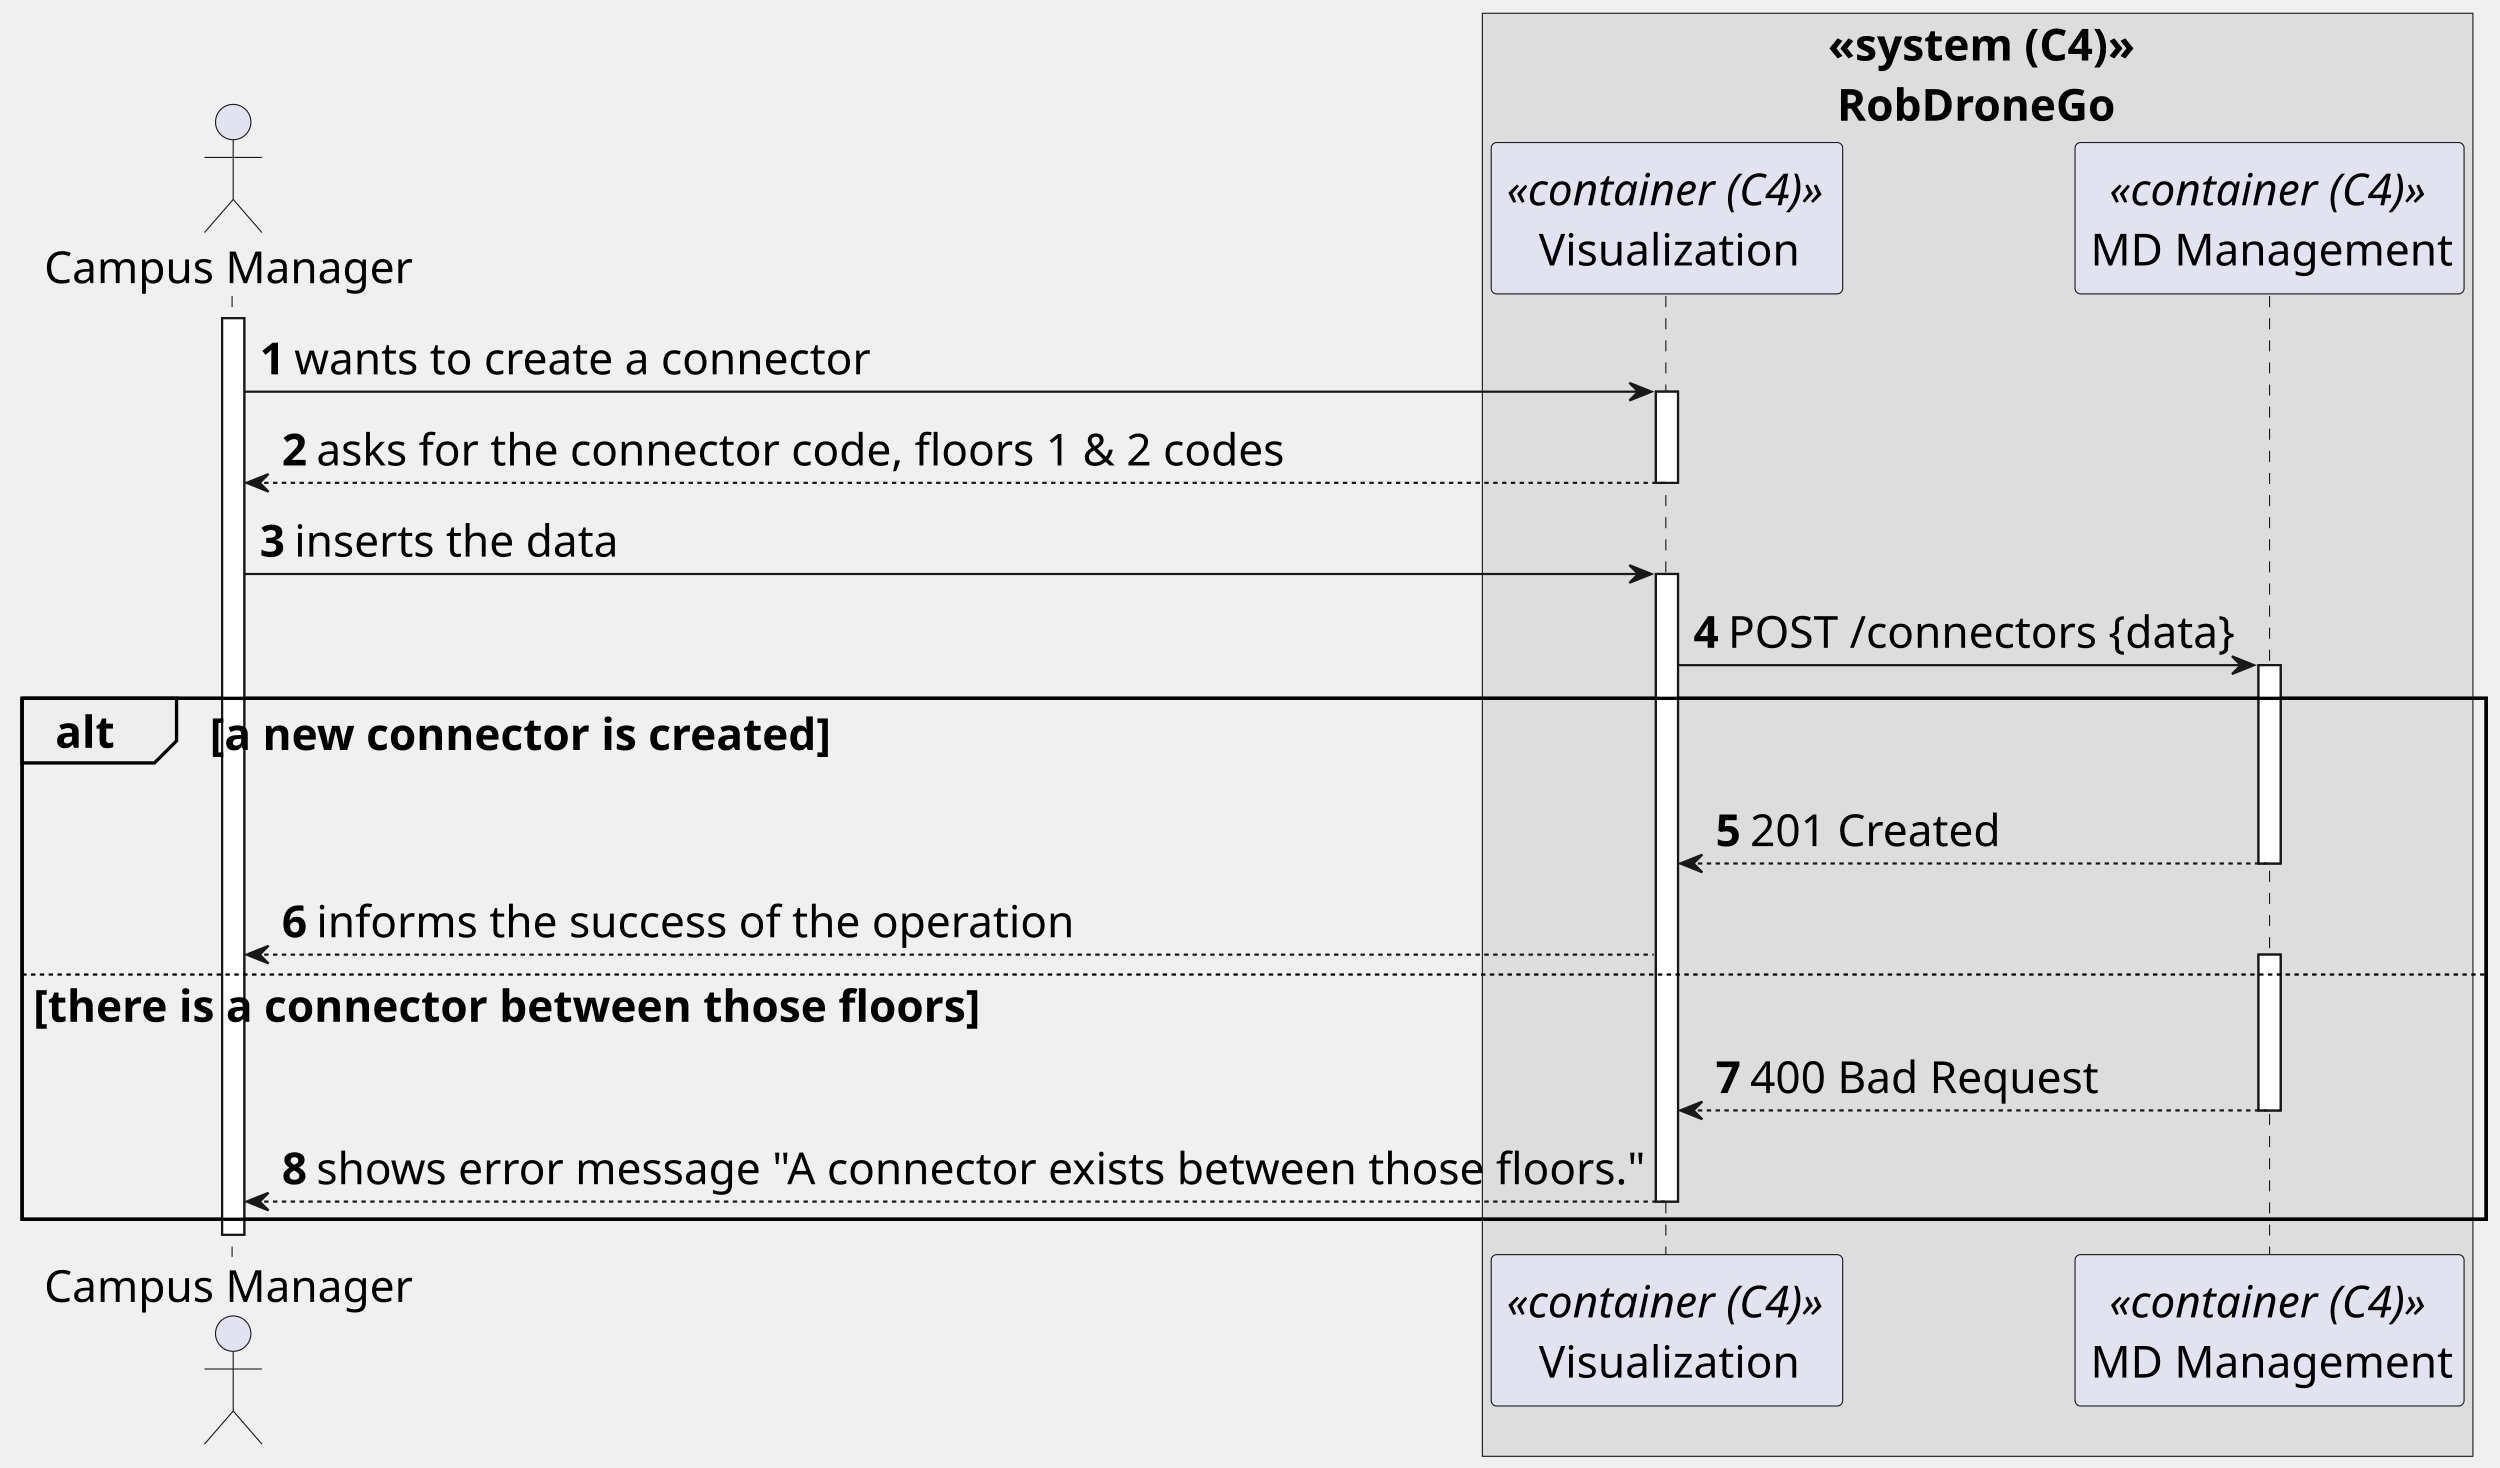
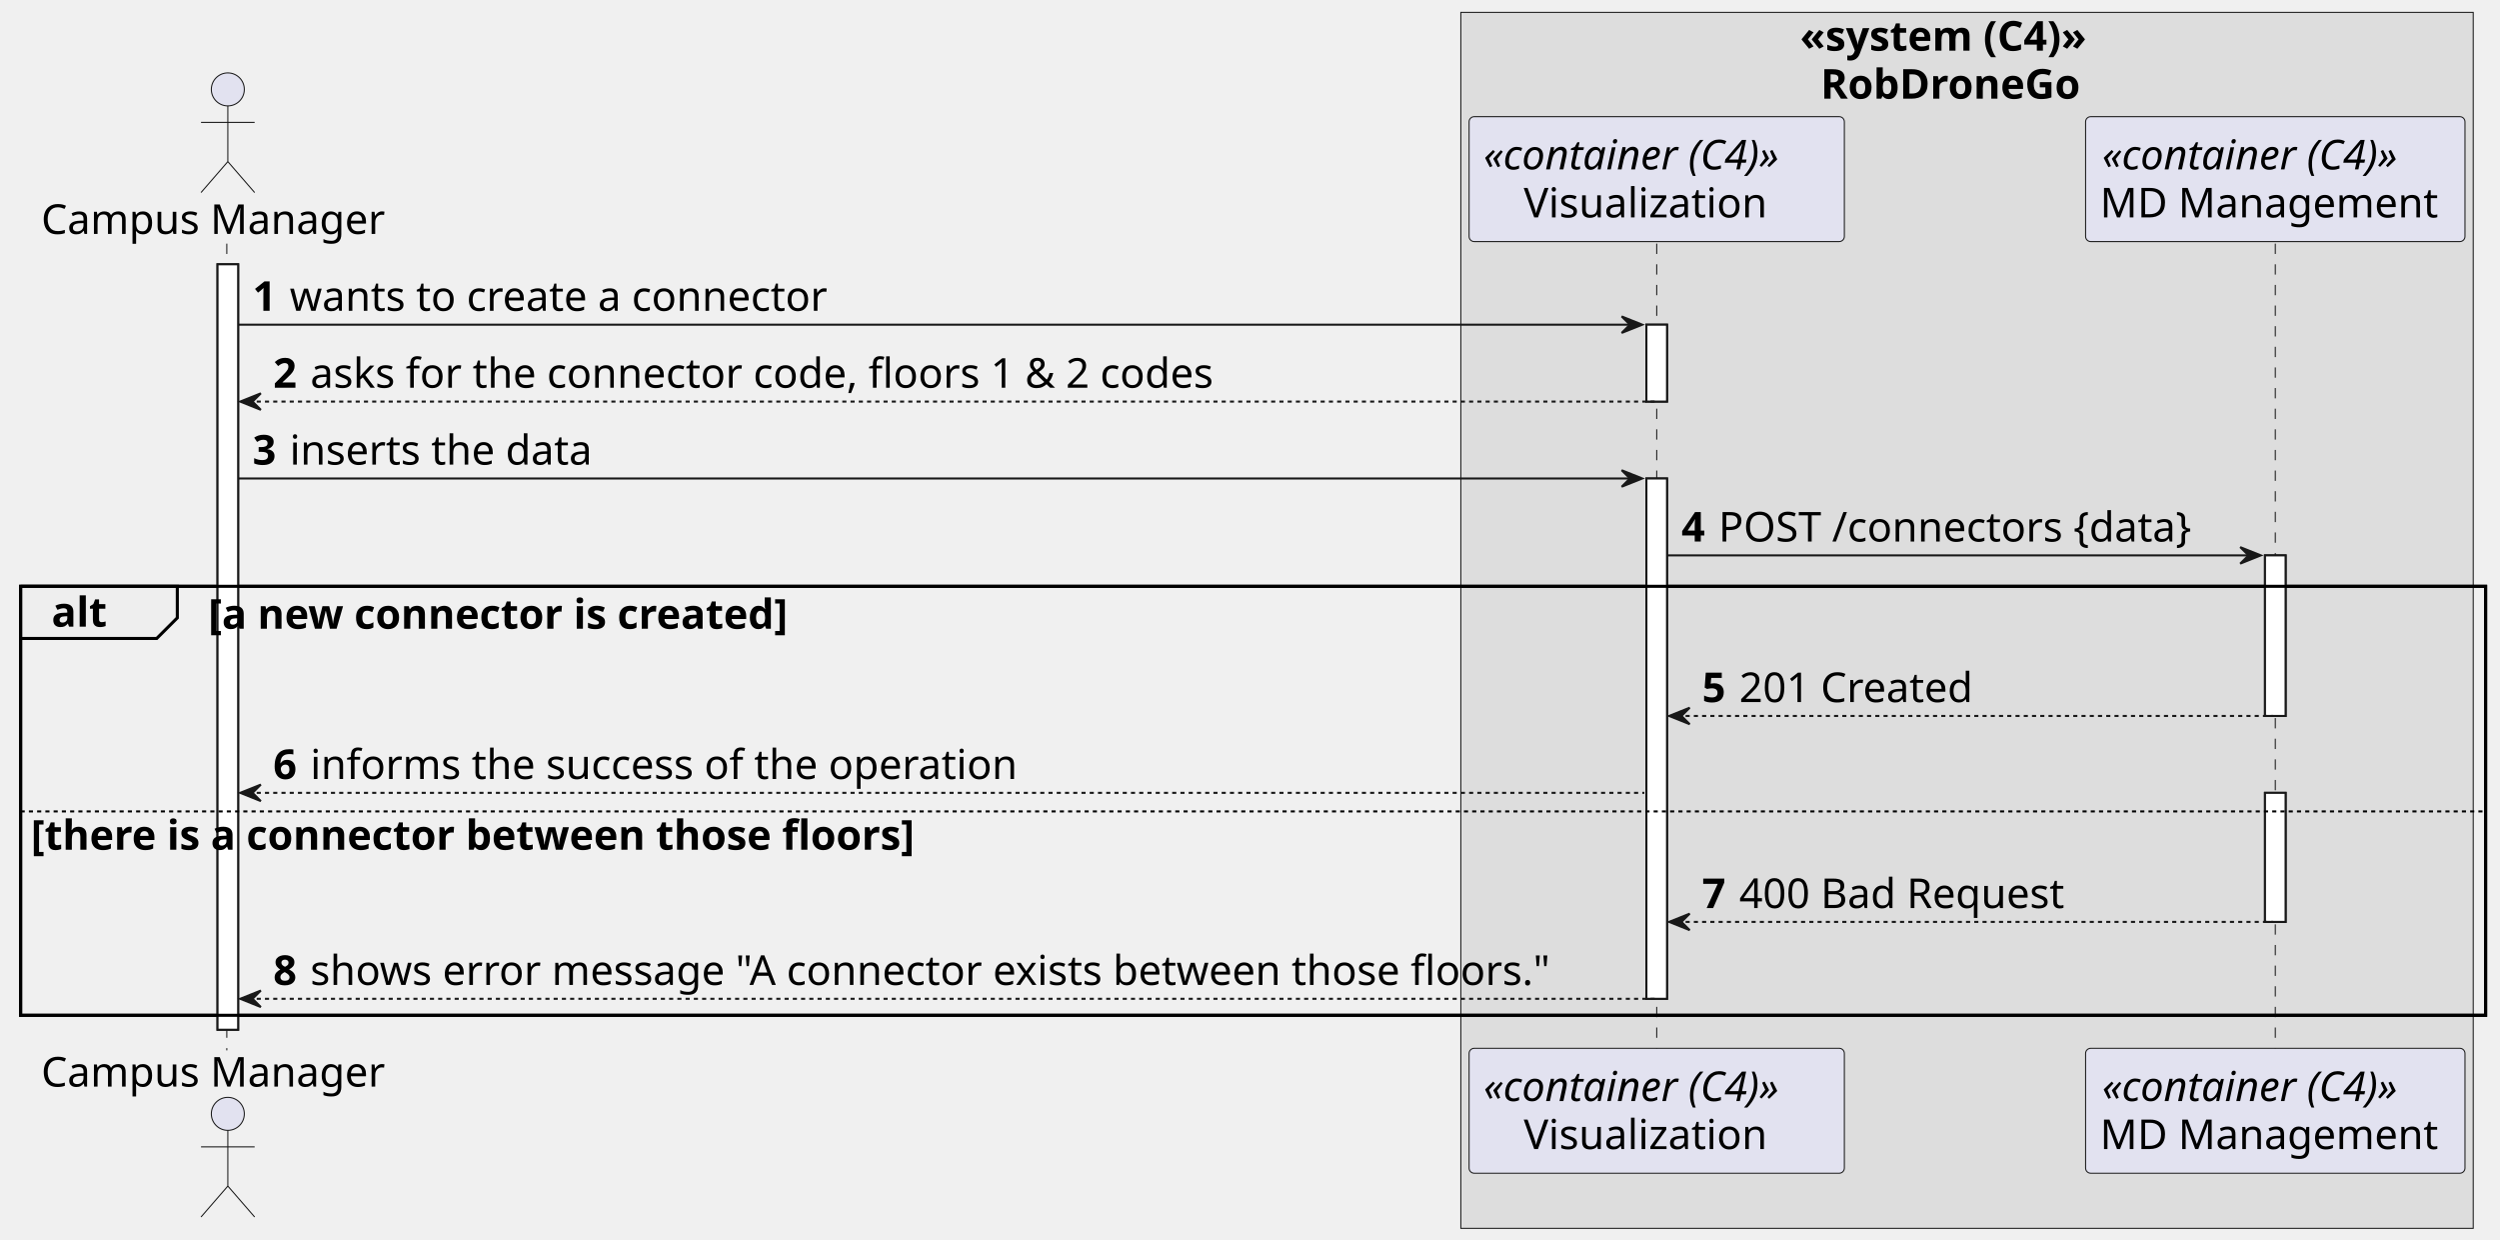
- <svg xmlns="http://www.w3.org/2000/svg" contentStyleType="text/css" height="664px" preserveAspectRatio="none" style="width:1131px;height:664px;background:#FFFFFF;" version="1.1" viewBox="0 0 1131 664" width="1131px" zoomAndPan="magnify">
+ <svg xmlns="http://www.w3.org/2000/svg" contentStyleType="text/css" height="601px" preserveAspectRatio="none" style="width:1212px;height:601px;background:#FFFFFF;" version="1.1" viewBox="0 0 1212 601" width="1212px" zoomAndPan="magnify">
  <defs />
  <g>
-     <rect fill="#DDDDDD" height="652.84" style="stroke:#181818;stroke-width:0.5;" width="448.125" x="670.625" y="6" />
-     <text fill="#000000" font-family="sans-serif" font-size="20" font-weight="bold" lengthAdjust="spacing" textLength="135.5" x="826.938" y="27.38">«system (C4)»</text>
-     <text fill="#000000" font-family="sans-serif" font-size="20" font-weight="bold" lengthAdjust="spacing" textLength="127.25" x="831.062" y="54.62">RobDroneGo</text>
-     <rect fill="#FFFFFF" height="414.64" style="stroke:#181818;stroke-width:1.0;" width="10" x="100.5" y="143.96" />
-     <rect fill="#FFFFFF" height="41.24" style="stroke:#181818;stroke-width:1.0;" width="10" x="749.125" y="177.2" />
-     <rect fill="#FFFFFF" height="283.92" style="stroke:#181818;stroke-width:1.0;" width="10" x="749.125" y="259.68" />
-     <rect fill="#FFFFFF" height="89.72" style="stroke:#181818;stroke-width:1.0;" width="10" x="1021.75" y="300.92" />
-     <rect fill="#FFFFFF" height="70.48" style="stroke:#181818;stroke-width:1.0;" width="10" x="1021.75" y="431.88" />
-     <rect fill="none" height="235.68" style="stroke:#000000;stroke-width:1.5;" width="1114.75" x="10" y="315.92" />
-     <line style="stroke:#181818;stroke-width:0.5;stroke-dasharray:5.0,5.0;" x1="105" x2="105" y1="133.96" y2="568.6" />
-     <line style="stroke:#181818;stroke-width:0.5;stroke-dasharray:5.0,5.0;" x1="753.625" x2="753.625" y1="133.96" y2="568.6" />
-     <line style="stroke:#181818;stroke-width:0.5;stroke-dasharray:5.0,5.0;" x1="1026.75" x2="1026.75" y1="133.96" y2="568.6" />
-     <text fill="#000000" font-family="sans-serif" font-size="20" lengthAdjust="spacing" textLength="165" x="20" y="128.1">Campus Manager</text>
-     <ellipse cx="105.5" cy="55.22" fill="#E2E2F0" rx="8" ry="8" style="stroke:#181818;stroke-width:0.5;" />
-     <path d="M105.5,63.22 L105.5,90.22 M92.5,71.22 L118.5,71.22 M105.5,90.22 L92.5,105.22 M105.5,90.22 L118.5,105.22 " fill="none" style="stroke:#181818;stroke-width:0.5;" />
-     <text fill="#000000" font-family="sans-serif" font-size="20" lengthAdjust="spacing" textLength="165" x="20" y="588.98">Campus Manager</text>
-     <ellipse cx="105.5" cy="603.34" fill="#E2E2F0" rx="8" ry="8" style="stroke:#181818;stroke-width:0.5;" />
-     <path d="M105.5,611.34 L105.5,638.34 M92.5,619.34 L118.5,619.34 M105.5,638.34 L92.5,653.34 M105.5,638.34 L118.5,653.34 " fill="none" style="stroke:#181818;stroke-width:0.5;" />
-     <rect fill="#E2E2F0" height="68.48" rx="2.5" ry="2.5" style="stroke:#181818;stroke-width:0.5;" width="159" x="674.625" y="64.48" />
-     <text fill="#000000" font-family="sans-serif" font-size="20" font-style="italic" lengthAdjust="spacing" textLength="145" x="681.625" y="92.86">«container (C4)»</text>
-     <text fill="#000000" font-family="sans-serif" font-size="20" lengthAdjust="spacing" textLength="116" x="696.125" y="120.1">Visualization</text>
-     <rect fill="#E2E2F0" height="68.48" rx="2.5" ry="2.5" style="stroke:#181818;stroke-width:0.5;" width="159" x="674.625" y="567.6" />
-     <text fill="#000000" font-family="sans-serif" font-size="20" font-style="italic" lengthAdjust="spacing" textLength="145" x="681.625" y="595.98">«container (C4)»</text>
-     <text fill="#000000" font-family="sans-serif" font-size="20" lengthAdjust="spacing" textLength="116" x="696.125" y="623.22">Visualization</text>
-     <rect fill="#E2E2F0" height="68.48" rx="2.5" ry="2.5" style="stroke:#181818;stroke-width:0.5;" width="176" x="938.75" y="64.48" />
-     <text fill="#000000" font-family="sans-serif" font-size="20" font-style="italic" lengthAdjust="spacing" textLength="145" x="954.25" y="92.86">«container (C4)»</text>
-     <text fill="#000000" font-family="sans-serif" font-size="20" lengthAdjust="spacing" textLength="162" x="945.75" y="120.1">MD Management</text>
-     <rect fill="#E2E2F0" height="68.48" rx="2.5" ry="2.5" style="stroke:#181818;stroke-width:0.5;" width="176" x="938.75" y="567.6" />
-     <text fill="#000000" font-family="sans-serif" font-size="20" font-style="italic" lengthAdjust="spacing" textLength="145" x="954.25" y="595.98">«container (C4)»</text>
-     <text fill="#000000" font-family="sans-serif" font-size="20" lengthAdjust="spacing" textLength="162" x="945.75" y="623.22">MD Management</text>
-     <rect fill="#FFFFFF" height="414.64" style="stroke:#181818;stroke-width:1.0;" width="10" x="100.5" y="143.96" />
-     <rect fill="#FFFFFF" height="41.24" style="stroke:#181818;stroke-width:1.0;" width="10" x="749.125" y="177.2" />
-     <rect fill="#FFFFFF" height="283.92" style="stroke:#181818;stroke-width:1.0;" width="10" x="749.125" y="259.68" />
-     <rect fill="#FFFFFF" height="89.72" style="stroke:#181818;stroke-width:1.0;" width="10" x="1021.75" y="300.92" />
-     <rect fill="#FFFFFF" height="70.48" style="stroke:#181818;stroke-width:1.0;" width="10" x="1021.75" y="431.88" />
-     <polygon fill="#181818" points="737.125,173.2,747.125,177.2,737.125,181.2,741.125,177.2" style="stroke:#181818;stroke-width:1.0;" />
-     <line style="stroke:#181818;stroke-width:1.0;" x1="110.5" x2="743.125" y1="177.2" y2="177.2" />
-     <text fill="#000000" font-family="sans-serif" font-size="20" font-weight="bold" lengthAdjust="spacing" textLength="11.625" x="117.5" y="169.34">1</text>
-     <text fill="#000000" font-family="sans-serif" font-size="20" lengthAdjust="spacing" textLength="258" x="133.125" y="169.34">wants to create a connector</text>
-     <polygon fill="#181818" points="121.5,214.44,111.5,218.44,121.5,222.44,117.5,218.44" style="stroke:#181818;stroke-width:1.0;" />
-     <line style="stroke:#181818;stroke-width:1.0;stroke-dasharray:2.0,2.0;" x1="115.5" x2="753.125" y1="218.44" y2="218.44" />
-     <text fill="#000000" font-family="sans-serif" font-size="20" font-weight="bold" lengthAdjust="spacing" textLength="11.625" x="127.5" y="210.58">2</text>
-     <text fill="#000000" font-family="sans-serif" font-size="20" lengthAdjust="spacing" textLength="434" x="143.125" y="210.58">asks for the connector code, floors 1 &amp; 2 codes</text>
-     <polygon fill="#181818" points="737.125,255.68,747.125,259.68,737.125,263.68,741.125,259.68" style="stroke:#181818;stroke-width:1.0;" />
-     <line style="stroke:#181818;stroke-width:1.0;" x1="110.5" x2="743.125" y1="259.68" y2="259.68" />
-     <text fill="#000000" font-family="sans-serif" font-size="20" font-weight="bold" lengthAdjust="spacing" textLength="11.625" x="117.5" y="251.82">3</text>
-     <text fill="#000000" font-family="sans-serif" font-size="20" lengthAdjust="spacing" textLength="144" x="133.125" y="251.82">inserts the data</text>
-     <polygon fill="#181818" points="1009.75,296.92,1019.75,300.92,1009.75,304.92,1013.75,300.92" style="stroke:#181818;stroke-width:1.0;" />
-     <line style="stroke:#181818;stroke-width:1.0;" x1="759.125" x2="1015.75" y1="300.92" y2="300.92" />
-     <text fill="#000000" font-family="sans-serif" font-size="20" font-weight="bold" lengthAdjust="spacing" textLength="11.625" x="766.125" y="293.06">4</text>
-     <text fill="#000000" font-family="sans-serif" font-size="20" lengthAdjust="spacing" textLength="228" x="781.75" y="293.06">POST /connectors {data}</text>
-     <path d="M10,315.92 L79.875,315.92 L79.875,335.16 L69.875,345.16 L10,345.16 L10,315.92 " fill="#EEEEEE" style="stroke:#000000;stroke-width:1.5;" />
-     <rect fill="none" height="235.68" style="stroke:#000000;stroke-width:1.5;" width="1114.75" x="10" y="315.92" />
-     <text fill="#000000" font-family="sans-serif" font-size="20" font-weight="bold" lengthAdjust="spacing" textLength="24.875" x="25" y="338.3">alt</text>
-     <text fill="#000000" font-family="sans-serif" font-size="20" font-weight="bold" lengthAdjust="spacing" textLength="278" x="94.875" y="339.3">[a new connector is created]</text>
-     <polygon fill="#181818" points="770.125,386.64,760.125,390.64,770.125,394.64,766.125,390.64" style="stroke:#181818;stroke-width:1.0;" />
-     <line style="stroke:#181818;stroke-width:1.0;stroke-dasharray:2.0,2.0;" x1="764.125" x2="1025.75" y1="390.64" y2="390.64" />
-     <text fill="#000000" font-family="sans-serif" font-size="20" font-weight="bold" lengthAdjust="spacing" textLength="11.625" x="776.125" y="382.78">5</text>
-     <text fill="#000000" font-family="sans-serif" font-size="20" lengthAdjust="spacing" textLength="111" x="791.75" y="382.78">201 Created</text>
-     <polygon fill="#181818" points="121.5,427.88,111.5,431.88,121.5,435.88,117.5,431.88" style="stroke:#181818;stroke-width:1.0;" />
-     <line style="stroke:#181818;stroke-width:1.0;stroke-dasharray:2.0,2.0;" x1="115.5" x2="748.125" y1="431.88" y2="431.88" />
-     <text fill="#000000" font-family="sans-serif" font-size="20" font-weight="bold" lengthAdjust="spacing" textLength="11.625" x="127.5" y="424.02">6</text>
-     <text fill="#000000" font-family="sans-serif" font-size="20" lengthAdjust="spacing" textLength="340" x="143.125" y="424.02">informs the success of the operation</text>
-     <line style="stroke:#000000;stroke-width:1.0;stroke-dasharray:2.0,2.0;" x1="10" x2="1124.75" y1="440.88" y2="440.88" />
-     <text fill="#000000" font-family="sans-serif" font-size="20" font-weight="bold" lengthAdjust="spacing" textLength="422.125" x="15" y="462.26">[there is a connector between those floors]</text>
-     <polygon fill="#181818" points="770.125,498.36,760.125,502.36,770.125,506.36,766.125,502.36" style="stroke:#181818;stroke-width:1.0;" />
-     <line style="stroke:#181818;stroke-width:1.0;stroke-dasharray:2.0,2.0;" x1="764.125" x2="1025.75" y1="502.36" y2="502.36" />
-     <text fill="#000000" font-family="sans-serif" font-size="20" font-weight="bold" lengthAdjust="spacing" textLength="11.625" x="776.125" y="494.5">7</text>
-     <text fill="#000000" font-family="sans-serif" font-size="20" lengthAdjust="spacing" textLength="154" x="791.75" y="494.5">400 Bad Request</text>
-     <polygon fill="#181818" points="121.5,539.6,111.5,543.6,121.5,547.6,117.5,543.6" style="stroke:#181818;stroke-width:1.0;" />
-     <line style="stroke:#181818;stroke-width:1.0;stroke-dasharray:2.0,2.0;" x1="115.5" x2="753.125" y1="543.6" y2="543.6" />
-     <text fill="#000000" font-family="sans-serif" font-size="20" font-weight="bold" lengthAdjust="spacing" textLength="11.625" x="127.5" y="535.74">8</text>
-     <text fill="#000000" font-family="sans-serif" font-size="20" lengthAdjust="spacing" textLength="599" x="143.125" y="535.74">shows error message "A connector exists between those floors."</text>
+     <rect fill="#DDDDDD" height="589.5" style="stroke:#181818;stroke-width:0.5;" width="491" x="708.5" y="6" />
+     <text fill="#000000" font-family="sans-serif" font-size="20" font-weight="bold" lengthAdjust="spacing" textLength="162" x="873" y="24.564">«system (C4)»</text>
+     <text fill="#000000" font-family="sans-serif" font-size="20" font-weight="bold" lengthAdjust="spacing" textLength="142" x="883" y="47.846">RobDroneGo</text>
+     <rect fill="#FFFFFF" height="371.094" style="stroke:#181818;stroke-width:1.0;" width="10" x="105.5" y="128.125" />
+     <rect fill="#FFFFFF" height="37.281" style="stroke:#181818;stroke-width:1.0;" width="10" x="798.5" y="157.406" />
+     <rect fill="#FFFFFF" height="252.25" style="stroke:#181818;stroke-width:1.0;" width="10" x="798.5" y="231.969" />
+     <rect fill="#FFFFFF" height="77.844" style="stroke:#181818;stroke-width:1.0;" width="10" x="1098.5" y="269.25" />
+     <rect fill="#FFFFFF" height="62.562" style="stroke:#181818;stroke-width:1.0;" width="10" x="1098.5" y="384.375" />
+     <rect fill="none" height="207.969" style="stroke:#000000;stroke-width:1.5;" width="1195.5" x="10" y="284.25" />
+     <line style="stroke:#181818;stroke-width:0.5;stroke-dasharray:5.0,5.0;" x1="110" x2="110" y1="118.125" y2="509.219" />
+     <line style="stroke:#181818;stroke-width:0.5;stroke-dasharray:5.0,5.0;" x1="803.5" x2="803.5" y1="118.125" y2="509.219" />
+     <line style="stroke:#181818;stroke-width:0.5;stroke-dasharray:5.0,5.0;" x1="1103.5" x2="1103.5" y1="118.125" y2="509.219" />
+     <text fill="#000000" font-family="sans-serif" font-size="20" lengthAdjust="spacing" textLength="175" x="20" y="113.408">Campus Manager</text>
+     <ellipse cx="110.5" cy="43.344" fill="#E2E2F0" rx="8" ry="8" style="stroke:#181818;stroke-width:0.5;" />
+     <path d="M110.5,51.344 L110.5,78.344 M97.5,59.344 L123.5,59.344 M110.5,78.344 L97.5,93.344 M110.5,78.344 L123.5,93.344 " fill="none" style="stroke:#181818;stroke-width:0.5;" />
+     <text fill="#000000" font-family="sans-serif" font-size="20" lengthAdjust="spacing" textLength="175" x="20" y="526.783">Campus Manager</text>
+     <ellipse cx="110.5" cy="540" fill="#E2E2F0" rx="8" ry="8" style="stroke:#181818;stroke-width:0.5;" />
+     <path d="M110.5,548 L110.5,575 M97.5,556 L123.5,556 M110.5,575 L97.5,590 M110.5,575 L123.5,590 " fill="none" style="stroke:#181818;stroke-width:0.5;" />
+     <rect fill="#E2E2F0" height="60.562" rx="2.5" ry="2.5" style="stroke:#181818;stroke-width:0.5;" width="182" x="712.5" y="56.562" />
+     <text fill="#000000" font-family="sans-serif" font-size="20" font-style="italic" lengthAdjust="spacing" textLength="168" x="719.5" y="82.127">«container (C4)»</text>
+     <text fill="#000000" font-family="sans-serif" font-size="20" lengthAdjust="spacing" textLength="129" x="739" y="105.408">Visualization</text>
+     <rect fill="#E2E2F0" height="60.562" rx="2.5" ry="2.5" style="stroke:#181818;stroke-width:0.5;" width="182" x="712.5" y="508.219" />
+     <text fill="#000000" font-family="sans-serif" font-size="20" font-style="italic" lengthAdjust="spacing" textLength="168" x="719.5" y="533.783">«container (C4)»</text>
+     <text fill="#000000" font-family="sans-serif" font-size="20" lengthAdjust="spacing" textLength="129" x="739" y="557.064">Visualization</text>
+     <rect fill="#E2E2F0" height="60.562" rx="2.5" ry="2.5" style="stroke:#181818;stroke-width:0.5;" width="184" x="1011.5" y="56.562" />
+     <text fill="#000000" font-family="sans-serif" font-size="20" font-style="italic" lengthAdjust="spacing" textLength="168" x="1019.5" y="82.127">«container (C4)»</text>
+     <text fill="#000000" font-family="sans-serif" font-size="20" lengthAdjust="spacing" textLength="170" x="1018.5" y="105.408">MD Management</text>
+     <rect fill="#E2E2F0" height="60.562" rx="2.5" ry="2.5" style="stroke:#181818;stroke-width:0.5;" width="184" x="1011.5" y="508.219" />
+     <text fill="#000000" font-family="sans-serif" font-size="20" font-style="italic" lengthAdjust="spacing" textLength="168" x="1019.5" y="533.783">«container (C4)»</text>
+     <text fill="#000000" font-family="sans-serif" font-size="20" lengthAdjust="spacing" textLength="170" x="1018.5" y="557.064">MD Management</text>
+     <rect fill="#FFFFFF" height="371.094" style="stroke:#181818;stroke-width:1.0;" width="10" x="105.5" y="128.125" />
+     <rect fill="#FFFFFF" height="37.281" style="stroke:#181818;stroke-width:1.0;" width="10" x="798.5" y="157.406" />
+     <rect fill="#FFFFFF" height="252.25" style="stroke:#181818;stroke-width:1.0;" width="10" x="798.5" y="231.969" />
+     <rect fill="#FFFFFF" height="77.844" style="stroke:#181818;stroke-width:1.0;" width="10" x="1098.5" y="269.25" />
+     <rect fill="#FFFFFF" height="62.562" style="stroke:#181818;stroke-width:1.0;" width="10" x="1098.5" y="384.375" />
+     <polygon fill="#181818" points="786.5,153.406,796.5,157.406,786.5,161.406,790.5,157.406" style="stroke:#181818;stroke-width:1.0;" />
+     <line style="stroke:#181818;stroke-width:1.0;" x1="115.5" x2="792.5" y1="157.406" y2="157.406" />
+     <text fill="#000000" font-family="sans-serif" font-size="20" font-weight="bold" lengthAdjust="spacing" textLength="14" x="122.5" y="150.69">1</text>
+     <text fill="#000000" font-family="sans-serif" font-size="20" lengthAdjust="spacing" textLength="279" x="140.5" y="150.69">wants to create a connector</text>
+     <polygon fill="#181818" points="126.5,190.688,116.5,194.688,126.5,198.688,122.5,194.688" style="stroke:#181818;stroke-width:1.0;" />
+     <line style="stroke:#181818;stroke-width:1.0;stroke-dasharray:2.0,2.0;" x1="120.5" x2="802.5" y1="194.688" y2="194.688" />
+     <text fill="#000000" font-family="sans-serif" font-size="20" font-weight="bold" lengthAdjust="spacing" textLength="14" x="132.5" y="187.971">2</text>
+     <text fill="#000000" font-family="sans-serif" font-size="20" lengthAdjust="spacing" textLength="466" x="150.5" y="187.971">asks for the connector code, floors 1 &amp; 2 codes</text>
+     <polygon fill="#181818" points="786.5,227.969,796.5,231.969,786.5,235.969,790.5,231.969" style="stroke:#181818;stroke-width:1.0;" />
+     <line style="stroke:#181818;stroke-width:1.0;" x1="115.5" x2="792.5" y1="231.969" y2="231.969" />
+     <text fill="#000000" font-family="sans-serif" font-size="20" font-weight="bold" lengthAdjust="spacing" textLength="14" x="122.5" y="225.252">3</text>
+     <text fill="#000000" font-family="sans-serif" font-size="20" lengthAdjust="spacing" textLength="157" x="140.5" y="225.252">inserts the data</text>
+     <polygon fill="#181818" points="1086.5,265.25,1096.5,269.25,1086.5,273.25,1090.5,269.25" style="stroke:#181818;stroke-width:1.0;" />
+     <line style="stroke:#181818;stroke-width:1.0;" x1="808.5" x2="1092.5" y1="269.25" y2="269.25" />
+     <text fill="#000000" font-family="sans-serif" font-size="20" font-weight="bold" lengthAdjust="spacing" textLength="14" x="815.5" y="262.533">4</text>
+     <text fill="#000000" font-family="sans-serif" font-size="20" lengthAdjust="spacing" textLength="253" x="833.5" y="262.533">POST /connectors {data}</text>
+     <path d="M10,284.25 L86,284.25 L86,299.531 L76,309.531 L10,309.531 L10,284.25 " fill="#EEEEEE" style="stroke:#000000;stroke-width:1.5;" />
+     <rect fill="none" height="207.969" style="stroke:#000000;stroke-width:1.5;" width="1195.5" x="10" y="284.25" />
+     <text fill="#000000" font-family="sans-serif" font-size="20" font-weight="bold" lengthAdjust="spacing" textLength="31" x="25" y="303.815">alt</text>
+     <text fill="#000000" font-family="sans-serif" font-size="20" font-weight="bold" lengthAdjust="spacing" textLength="327" x="101" y="304.815">[a new connector is created]</text>
+     <polygon fill="#181818" points="819.5,343.094,809.5,347.094,819.5,351.094,815.5,347.094" style="stroke:#181818;stroke-width:1.0;" />
+     <line style="stroke:#181818;stroke-width:1.0;stroke-dasharray:2.0,2.0;" x1="813.5" x2="1102.5" y1="347.094" y2="347.094" />
+     <text fill="#000000" font-family="sans-serif" font-size="20" font-weight="bold" lengthAdjust="spacing" textLength="14" x="825.5" y="340.377">5</text>
+     <text fill="#000000" font-family="sans-serif" font-size="20" lengthAdjust="spacing" textLength="124" x="843.5" y="340.377">201 Created</text>
+     <polygon fill="#181818" points="126.5,380.375,116.5,384.375,126.5,388.375,122.5,384.375" style="stroke:#181818;stroke-width:1.0;" />
+     <line style="stroke:#181818;stroke-width:1.0;stroke-dasharray:2.0,2.0;" x1="120.5" x2="797.5" y1="384.375" y2="384.375" />
+     <text fill="#000000" font-family="sans-serif" font-size="20" font-weight="bold" lengthAdjust="spacing" textLength="14" x="132.5" y="377.658">6</text>
+     <text fill="#000000" font-family="sans-serif" font-size="20" lengthAdjust="spacing" textLength="364" x="150.5" y="377.658">informs the success of the operation</text>
+     <line style="stroke:#000000;stroke-width:1.0;stroke-dasharray:2.0,2.0;" x1="10" x2="1205.5" y1="393.375" y2="393.375" />
+     <text fill="#000000" font-family="sans-serif" font-size="20" font-weight="bold" lengthAdjust="spacing" textLength="497" x="15" y="411.94">[there is a connector between those floors]</text>
+     <polygon fill="#181818" points="819.5,442.938,809.5,446.938,819.5,450.938,815.5,446.938" style="stroke:#181818;stroke-width:1.0;" />
+     <line style="stroke:#181818;stroke-width:1.0;stroke-dasharray:2.0,2.0;" x1="813.5" x2="1102.5" y1="446.938" y2="446.938" />
+     <text fill="#000000" font-family="sans-serif" font-size="20" font-weight="bold" lengthAdjust="spacing" textLength="14" x="825.5" y="440.221">7</text>
+     <text fill="#000000" font-family="sans-serif" font-size="20" lengthAdjust="spacing" textLength="172" x="843.5" y="440.221">400 Bad Request</text>
+     <polygon fill="#181818" points="126.5,480.219,116.5,484.219,126.5,488.219,122.5,484.219" style="stroke:#181818;stroke-width:1.0;" />
+     <line style="stroke:#181818;stroke-width:1.0;stroke-dasharray:2.0,2.0;" x1="120.5" x2="802.5" y1="484.219" y2="484.219" />
+     <text fill="#000000" font-family="sans-serif" font-size="20" font-weight="bold" lengthAdjust="spacing" textLength="14" x="132.5" y="477.502">8</text>
+     <text fill="#000000" font-family="sans-serif" font-size="20" lengthAdjust="spacing" textLength="641" x="150.5" y="477.502">shows error message "A connector exists between those floors."</text>
  </g>
</svg>
